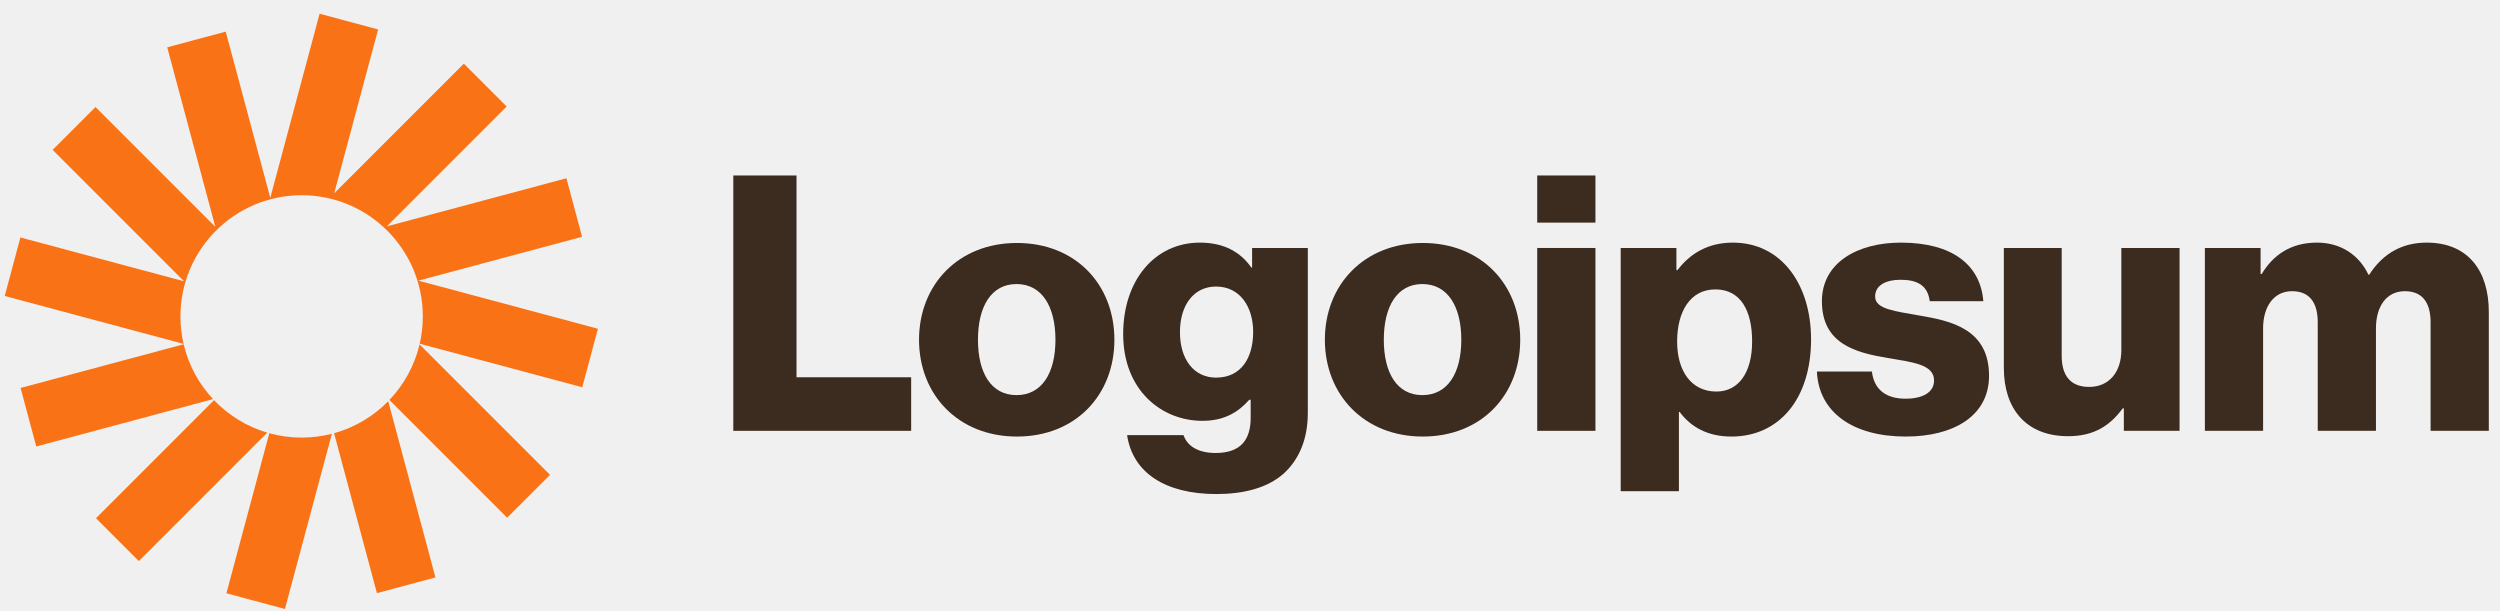
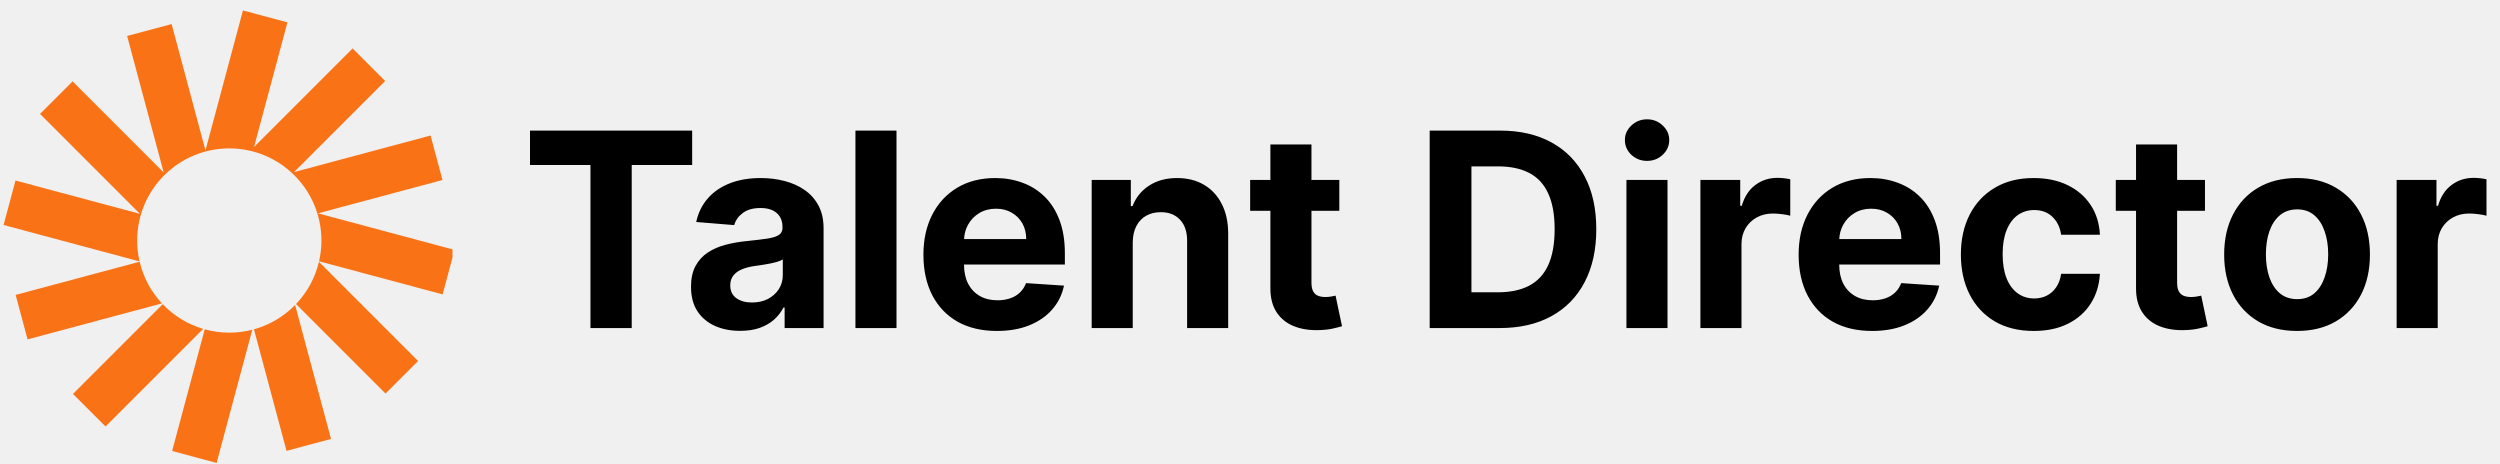
- <svg xmlns="http://www.w3.org/2000/svg" id="logo-55" width="168" height="41" viewBox="0 0 168 41" fill="none">
-   <path d="M49.278 28.952H61.23V25.352H53.526V11.792H49.278V28.952Z" class="cneutral" fill="#3C2B1F" />
-   <path d="M68.311 26.552C66.607 26.552 65.719 25.064 65.719 22.832C65.719 20.6 66.607 19.088 68.311 19.088C70.015 19.088 70.927 20.6 70.927 22.832C70.927 25.064 70.015 26.552 68.311 26.552ZM68.335 29.336C72.295 29.336 74.887 26.528 74.887 22.832C74.887 19.136 72.295 16.328 68.335 16.328C64.399 16.328 61.759 19.136 61.759 22.832C61.759 26.528 64.399 29.336 68.335 29.336Z" class="cneutral" fill="#3C2B1F" />
-   <path d="M81.741 33.2C83.565 33.2 85.173 32.792 86.253 31.832C87.237 30.944 87.885 29.6 87.885 27.752V16.664H84.141V17.984H84.093C83.373 16.952 82.269 16.304 80.637 16.304C77.589 16.304 75.477 18.848 75.477 22.448C75.477 26.216 78.045 28.28 80.805 28.28C82.293 28.28 83.229 27.68 83.949 26.864H84.045V28.088C84.045 29.576 83.349 30.44 81.693 30.44C80.397 30.44 79.749 29.888 79.533 29.24H75.741C76.125 31.808 78.357 33.2 81.741 33.2ZM81.717 25.376C80.253 25.376 79.293 24.176 79.293 22.328C79.293 20.456 80.253 19.256 81.717 19.256C83.349 19.256 84.213 20.648 84.213 22.304C84.213 24.032 83.421 25.376 81.717 25.376Z" class="cneutral" fill="#3C2B1F" />
-   <path d="M95.584 26.552C93.879 26.552 92.992 25.064 92.992 22.832C92.992 20.6 93.879 19.088 95.584 19.088C97.287 19.088 98.2 20.6 98.2 22.832C98.2 25.064 97.287 26.552 95.584 26.552ZM95.608 29.336C99.567 29.336 102.159 26.528 102.159 22.832C102.159 19.136 99.567 16.328 95.608 16.328C91.671 16.328 89.031 19.136 89.031 22.832C89.031 26.528 91.671 29.336 95.608 29.336Z" class="cneutral" fill="#3C2B1F" />
-   <path d="M103.302 28.952H107.214V16.664H103.302V28.952ZM103.302 14.96H107.214V11.792H103.302V14.96Z" class="cneutral" fill="#3C2B1F" />
-   <path d="M108.911 33.008H112.823V27.68H112.871C113.639 28.712 114.767 29.336 116.351 29.336C119.567 29.336 121.703 26.792 121.703 22.808C121.703 19.112 119.711 16.304 116.447 16.304C114.767 16.304 113.567 17.048 112.727 18.152H112.655V16.664H108.911V33.008ZM115.343 26.312C113.663 26.312 112.703 24.944 112.703 22.952C112.703 20.96 113.567 19.448 115.271 19.448C116.951 19.448 117.743 20.84 117.743 22.952C117.743 25.04 116.831 26.312 115.343 26.312Z" class="cneutral" fill="#3C2B1F" />
-   <path d="M128.072 29.336C131.288 29.336 133.664 27.944 133.664 25.256C133.664 22.112 131.12 21.56 128.96 21.2C127.4 20.912 126.008 20.792 126.008 19.928C126.008 19.16 126.752 18.8 127.712 18.8C128.792 18.8 129.536 19.136 129.68 20.24H133.28C133.088 17.816 131.216 16.304 127.736 16.304C124.832 16.304 122.432 17.648 122.432 20.24C122.432 23.12 124.712 23.696 126.848 24.056C128.48 24.344 129.968 24.464 129.968 25.568C129.968 26.36 129.224 26.792 128.048 26.792C126.752 26.792 125.936 26.192 125.792 24.968H122.096C122.216 27.68 124.472 29.336 128.072 29.336Z" class="cneutral" fill="#3C2B1F" />
-   <path d="M138.978 29.312C140.682 29.312 141.762 28.64 142.65 27.44H142.722V28.952H146.466V16.664H142.554V23.528C142.554 24.992 141.738 26 140.394 26C139.146 26 138.546 25.256 138.546 23.912V16.664H134.658V24.728C134.658 27.464 136.146 29.312 138.978 29.312Z" class="cneutral" fill="#3C2B1F" />
-   <path d="M148.168 28.952H152.08V22.064C152.08 20.6 152.8 19.568 154.024 19.568C155.2 19.568 155.752 20.336 155.752 21.656V28.952H159.664V22.064C159.664 20.6 160.36 19.568 161.608 19.568C162.784 19.568 163.336 20.336 163.336 21.656V28.952H167.248V20.96C167.248 18.2 165.856 16.304 163.072 16.304C161.488 16.304 160.168 16.976 159.208 18.464H159.16C158.536 17.144 157.312 16.304 155.704 16.304C153.928 16.304 152.752 17.144 151.984 18.416H151.912V16.664H148.168V28.952Z" class="cneutral" fill="#3C2B1F" />
-   <path d="M25.41 1.977L21.477 0.923L18.163 13.293L15.17 2.125L11.237 3.179L14.47 15.245L6.417 7.192L3.538 10.071L12.371 18.904L1.371 15.957L0.317 19.89L12.336 23.11C12.198 22.517 12.126 21.898 12.126 21.263C12.126 16.765 15.772 13.119 20.269 13.119C24.767 13.119 28.413 16.765 28.413 21.263C28.413 21.894 28.341 22.509 28.205 23.099L39.128 26.025L40.181 22.092L28.115 18.859L39.116 15.912L38.062 11.979L25.996 15.211L34.048 7.159L31.169 4.28L22.459 12.99L25.41 1.977Z" class="ccustom" fill="#F97316" />
-   <path d="M28.194 23.144C27.857 24.57 27.145 25.851 26.168 26.877L34.081 34.79L36.961 31.911L28.194 23.144Z" class="ccustom" fill="#F97316" />
-   <path d="M26.088 26.96C25.1 27.969 23.851 28.723 22.45 29.111L25.329 39.857L29.262 38.803L26.088 26.96Z" class="ccustom" fill="#F97316" />
-   <path d="M22.303 29.15C21.653 29.317 20.971 29.406 20.269 29.406C19.517 29.406 18.789 29.304 18.097 29.113L15.215 39.869L19.148 40.923L22.303 29.15Z" class="ccustom" fill="#F97316" />
-   <path d="M17.958 29.074C16.578 28.666 15.351 27.903 14.383 26.89L6.451 34.823L9.33 37.702L17.958 29.074Z" class="ccustom" fill="#F97316" />
-   <path d="M14.317 26.82C13.365 25.801 12.672 24.538 12.342 23.134L1.383 26.07L2.437 30.003L14.317 26.82Z" class="ccustom" fill="#F97316" />
+ <svg xmlns="http://www.w3.org/2000/svg" width="221" height="41" viewBox="0 0 221 41" fill="none">
+   <g clip-path="url(#clip0_4_24)">
+     <path d="M25.41 1.977L21.477 0.923L18.163 13.293L15.17 2.125L11.237 3.179L14.47 15.245L6.417 7.192L3.538 10.071L12.371 18.904L1.371 15.957L0.317 19.89L12.336 23.11C12.198 22.517 12.126 21.898 12.126 21.263C12.126 16.765 15.772 13.119 20.269 13.119C24.767 13.119 28.413 16.765 28.413 21.263C28.413 21.894 28.341 22.509 28.205 23.099L39.128 26.025L40.181 22.092L28.115 18.859L39.116 15.912L38.062 11.979L25.996 15.211L34.048 7.159L31.169 4.28L22.459 12.99L25.41 1.977Z" fill="#F97316" />
+     <path d="M28.194 23.144C27.857 24.57 27.145 25.851 26.168 26.877L34.081 34.79L36.961 31.911L28.194 23.144Z" fill="#F97316" />
+     <path d="M26.088 26.96C25.1 27.969 23.851 28.723 22.45 29.111L25.329 39.857L29.262 38.803L26.088 26.96Z" fill="#F97316" />
+     <path d="M22.303 29.15C21.653 29.317 20.971 29.406 20.269 29.406C19.517 29.406 18.789 29.304 18.097 29.113L15.215 39.869L19.148 40.923L22.303 29.15Z" fill="#F97316" />
+     <path d="M17.958 29.074C16.578 28.666 15.351 27.903 14.383 26.89L6.451 34.823L9.33 37.702L17.958 29.074Z" fill="#F97316" />
+     <path d="M14.317 26.82C13.365 25.801 12.672 24.538 12.342 23.134L1.383 26.07L2.437 30.003L14.317 26.82Z" fill="#F97316" />
+   </g>
+   <path d="M46.852 14.588V11.546H61.188V14.588H55.844V29H52.196V14.588H46.852ZM65.432 29.247C64.597 29.247 63.852 29.102 63.199 28.812C62.545 28.517 62.028 28.082 61.648 27.509C61.273 26.929 61.085 26.207 61.085 25.344C61.085 24.616 61.219 24.006 61.486 23.511C61.753 23.017 62.117 22.619 62.577 22.318C63.037 22.017 63.56 21.79 64.145 21.636C64.736 21.483 65.355 21.375 66.003 21.312C66.764 21.233 67.378 21.159 67.844 21.091C68.31 21.017 68.648 20.909 68.858 20.767C69.068 20.625 69.173 20.415 69.173 20.136V20.085C69.173 19.546 69.003 19.128 68.662 18.832C68.327 18.537 67.849 18.389 67.23 18.389C66.577 18.389 66.057 18.534 65.671 18.824C65.284 19.108 65.028 19.466 64.903 19.898L61.545 19.625C61.716 18.829 62.051 18.142 62.551 17.562C63.051 16.977 63.696 16.528 64.486 16.216C65.281 15.898 66.202 15.739 67.247 15.739C67.974 15.739 68.671 15.824 69.335 15.994C70.006 16.165 70.599 16.429 71.117 16.787C71.639 17.145 72.051 17.605 72.352 18.168C72.653 18.724 72.804 19.392 72.804 20.171V29H69.361V27.185H69.258C69.048 27.594 68.767 27.954 68.415 28.267C68.062 28.574 67.639 28.815 67.145 28.991C66.651 29.162 66.079 29.247 65.432 29.247ZM66.472 26.741C67.006 26.741 67.477 26.636 67.886 26.426C68.296 26.21 68.617 25.921 68.849 25.557C69.082 25.193 69.199 24.781 69.199 24.321V22.932C69.085 23.006 68.929 23.074 68.73 23.136C68.537 23.193 68.318 23.247 68.074 23.298C67.829 23.344 67.585 23.386 67.341 23.426C67.097 23.46 66.875 23.491 66.676 23.52C66.25 23.582 65.878 23.682 65.56 23.818C65.242 23.954 64.994 24.139 64.818 24.372C64.642 24.599 64.554 24.884 64.554 25.224C64.554 25.719 64.733 26.097 65.091 26.358C65.454 26.614 65.915 26.741 66.472 26.741ZM79.251 11.546V29H75.621V11.546H79.251ZM88.126 29.256C86.779 29.256 85.62 28.983 84.648 28.438C83.683 27.886 82.938 27.108 82.415 26.102C81.893 25.091 81.631 23.895 81.631 22.514C81.631 21.168 81.893 19.986 82.415 18.969C82.938 17.952 83.674 17.159 84.623 16.591C85.577 16.023 86.697 15.739 87.981 15.739C88.844 15.739 89.648 15.878 90.393 16.156C91.143 16.429 91.796 16.841 92.353 17.392C92.915 17.943 93.353 18.636 93.665 19.472C93.978 20.301 94.134 21.273 94.134 22.386V23.384H83.08V21.134H90.717C90.717 20.611 90.603 20.148 90.376 19.744C90.148 19.341 89.833 19.026 89.43 18.798C89.032 18.565 88.569 18.449 88.04 18.449C87.489 18.449 87.001 18.577 86.575 18.832C86.154 19.082 85.825 19.421 85.586 19.847C85.347 20.267 85.225 20.736 85.219 21.253V23.392C85.219 24.04 85.339 24.599 85.577 25.071C85.822 25.543 86.165 25.906 86.609 26.162C87.052 26.418 87.577 26.546 88.185 26.546C88.589 26.546 88.958 26.489 89.293 26.375C89.629 26.261 89.915 26.091 90.154 25.864C90.393 25.636 90.575 25.358 90.7 25.028L94.058 25.25C93.887 26.057 93.538 26.761 93.009 27.364C92.487 27.96 91.81 28.426 90.981 28.761C90.157 29.091 89.205 29.256 88.126 29.256ZM100.134 21.432V29H96.504V15.909H99.964V18.219H100.117C100.407 17.457 100.893 16.855 101.575 16.412C102.256 15.963 103.083 15.739 104.055 15.739C104.964 15.739 105.756 15.938 106.433 16.335C107.109 16.733 107.634 17.301 108.009 18.04C108.384 18.773 108.572 19.648 108.572 20.665V29H104.941V21.312C104.947 20.511 104.742 19.886 104.327 19.438C103.913 18.983 103.342 18.756 102.614 18.756C102.126 18.756 101.694 18.861 101.319 19.071C100.95 19.281 100.66 19.588 100.45 19.991C100.245 20.389 100.14 20.869 100.134 21.432ZM118.396 15.909V18.636H110.513V15.909H118.396ZM112.303 12.773H115.933V24.977C115.933 25.312 115.984 25.574 116.087 25.761C116.189 25.943 116.331 26.071 116.513 26.145C116.7 26.219 116.916 26.256 117.161 26.256C117.331 26.256 117.501 26.241 117.672 26.213C117.842 26.179 117.973 26.153 118.064 26.136L118.635 28.838C118.453 28.895 118.197 28.96 117.868 29.034C117.538 29.114 117.138 29.162 116.666 29.179C115.791 29.213 115.024 29.097 114.365 28.829C113.712 28.562 113.203 28.148 112.839 27.585C112.476 27.023 112.297 26.312 112.303 25.454V12.773ZM132.572 29H126.384V11.546H132.623C134.379 11.546 135.89 11.895 137.157 12.594C138.424 13.287 139.398 14.284 140.08 15.585C140.768 16.886 141.112 18.443 141.112 20.256C141.112 22.074 140.768 23.636 140.08 24.943C139.398 26.25 138.418 27.253 137.14 27.952C135.867 28.651 134.344 29 132.572 29ZM130.075 25.838H132.418C133.509 25.838 134.427 25.645 135.171 25.259C135.921 24.866 136.484 24.261 136.859 23.443C137.239 22.619 137.43 21.557 137.43 20.256C137.43 18.966 137.239 17.912 136.859 17.094C136.484 16.276 135.924 15.673 135.18 15.287C134.435 14.901 133.518 14.707 132.427 14.707H130.075V25.838ZM143.777 29V15.909H147.408V29H143.777ZM145.601 14.222C145.061 14.222 144.598 14.043 144.212 13.685C143.831 13.321 143.641 12.886 143.641 12.381C143.641 11.881 143.831 11.452 144.212 11.094C144.598 10.73 145.061 10.548 145.601 10.548C146.141 10.548 146.601 10.73 146.982 11.094C147.368 11.452 147.561 11.881 147.561 12.381C147.561 12.886 147.368 13.321 146.982 13.685C146.601 14.043 146.141 14.222 145.601 14.222ZM150.316 29V15.909H153.836V18.193H153.972C154.211 17.381 154.612 16.767 155.174 16.352C155.737 15.932 156.384 15.722 157.117 15.722C157.299 15.722 157.495 15.733 157.705 15.756C157.915 15.778 158.1 15.81 158.259 15.849V19.071C158.089 19.02 157.853 18.974 157.552 18.935C157.251 18.895 156.975 18.875 156.725 18.875C156.191 18.875 155.714 18.991 155.293 19.224C154.879 19.452 154.549 19.77 154.305 20.179C154.066 20.588 153.947 21.06 153.947 21.594V29H150.316ZM165.493 29.256C164.146 29.256 162.987 28.983 162.016 28.438C161.05 27.886 160.305 27.108 159.783 26.102C159.26 25.091 158.999 23.895 158.999 22.514C158.999 21.168 159.26 19.986 159.783 18.969C160.305 17.952 161.041 17.159 161.99 16.591C162.945 16.023 164.064 15.739 165.348 15.739C166.212 15.739 167.016 15.878 167.76 16.156C168.51 16.429 169.163 16.841 169.72 17.392C170.283 17.943 170.72 18.636 171.033 19.472C171.345 20.301 171.501 21.273 171.501 22.386V23.384H160.447V21.134H168.084C168.084 20.611 167.97 20.148 167.743 19.744C167.516 19.341 167.2 19.026 166.797 18.798C166.399 18.565 165.936 18.449 165.408 18.449C164.857 18.449 164.368 18.577 163.942 18.832C163.521 19.082 163.192 19.421 162.953 19.847C162.714 20.267 162.592 20.736 162.587 21.253V23.392C162.587 24.04 162.706 24.599 162.945 25.071C163.189 25.543 163.533 25.906 163.976 26.162C164.419 26.418 164.945 26.546 165.553 26.546C165.956 26.546 166.325 26.489 166.661 26.375C166.996 26.261 167.283 26.091 167.521 25.864C167.76 25.636 167.942 25.358 168.067 25.028L171.425 25.25C171.254 26.057 170.905 26.761 170.376 27.364C169.854 27.96 169.178 28.426 168.348 28.761C167.524 29.091 166.572 29.256 165.493 29.256ZM179.786 29.256C178.445 29.256 177.291 28.972 176.325 28.403C175.365 27.829 174.626 27.034 174.109 26.017C173.598 25 173.342 23.829 173.342 22.506C173.342 21.165 173.601 19.989 174.118 18.977C174.641 17.96 175.382 17.168 176.342 16.599C177.303 16.026 178.445 15.739 179.768 15.739C180.911 15.739 181.911 15.946 182.768 16.361C183.626 16.776 184.305 17.358 184.805 18.108C185.305 18.858 185.581 19.739 185.632 20.75H182.206C182.109 20.097 181.854 19.571 181.439 19.173C181.03 18.77 180.493 18.568 179.828 18.568C179.266 18.568 178.774 18.722 178.354 19.028C177.939 19.329 177.615 19.77 177.382 20.349C177.149 20.929 177.033 21.631 177.033 22.454C177.033 23.29 177.146 24 177.374 24.585C177.607 25.171 177.933 25.616 178.354 25.923C178.774 26.23 179.266 26.384 179.828 26.384C180.243 26.384 180.615 26.298 180.945 26.128C181.28 25.957 181.555 25.71 181.771 25.386C181.993 25.057 182.138 24.662 182.206 24.202H185.632C185.575 25.202 185.303 26.082 184.814 26.844C184.331 27.599 183.663 28.19 182.811 28.616C181.959 29.043 180.95 29.256 179.786 29.256ZM194.92 15.909V18.636H187.036V15.909H194.92ZM188.826 12.773H192.457V24.977C192.457 25.312 192.508 25.574 192.61 25.761C192.712 25.943 192.854 26.071 193.036 26.145C193.224 26.219 193.44 26.256 193.684 26.256C193.854 26.256 194.025 26.241 194.195 26.213C194.366 26.179 194.496 26.153 194.587 26.136L195.158 28.838C194.977 28.895 194.721 28.96 194.391 29.034C194.062 29.114 193.661 29.162 193.19 29.179C192.315 29.213 191.548 29.097 190.888 28.829C190.235 28.562 189.727 28.148 189.363 27.585C188.999 27.023 188.82 26.312 188.826 25.454V12.773ZM203.059 29.256C201.735 29.256 200.59 28.974 199.624 28.412C198.664 27.844 197.923 27.054 197.4 26.043C196.877 25.026 196.616 23.847 196.616 22.506C196.616 21.153 196.877 19.972 197.4 18.96C197.923 17.943 198.664 17.153 199.624 16.591C200.59 16.023 201.735 15.739 203.059 15.739C204.383 15.739 205.525 16.023 206.485 16.591C207.451 17.153 208.195 17.943 208.718 18.96C209.241 19.972 209.502 21.153 209.502 22.506C209.502 23.847 209.241 25.026 208.718 26.043C208.195 27.054 207.451 27.844 206.485 28.412C205.525 28.974 204.383 29.256 203.059 29.256ZM203.076 26.443C203.678 26.443 204.181 26.273 204.585 25.932C204.988 25.585 205.292 25.114 205.496 24.517C205.707 23.921 205.812 23.241 205.812 22.48C205.812 21.719 205.707 21.04 205.496 20.443C205.292 19.847 204.988 19.375 204.585 19.028C204.181 18.682 203.678 18.509 203.076 18.509C202.468 18.509 201.957 18.682 201.542 19.028C201.133 19.375 200.823 19.847 200.613 20.443C200.408 21.04 200.306 21.719 200.306 22.48C200.306 23.241 200.408 23.921 200.613 24.517C200.823 25.114 201.133 25.585 201.542 25.932C201.957 26.273 202.468 26.443 203.076 26.443ZM211.863 29V15.909H215.383V18.193H215.519C215.758 17.381 216.158 16.767 216.721 16.352C217.283 15.932 217.931 15.722 218.664 15.722C218.846 15.722 219.042 15.733 219.252 15.756C219.462 15.778 219.647 15.81 219.806 15.849V19.071C219.636 19.02 219.4 18.974 219.099 18.935C218.798 18.895 218.522 18.875 218.272 18.875C217.738 18.875 217.261 18.991 216.84 19.224C216.425 19.452 216.096 19.77 215.852 20.179C215.613 20.588 215.494 21.06 215.494 21.594V29H211.863Z" fill="black" />
+   <defs>
+     <clipPath id="clip0_4_24">
+       <rect width="40" height="41" fill="white" />
+     </clipPath>
+   </defs>
</svg>
